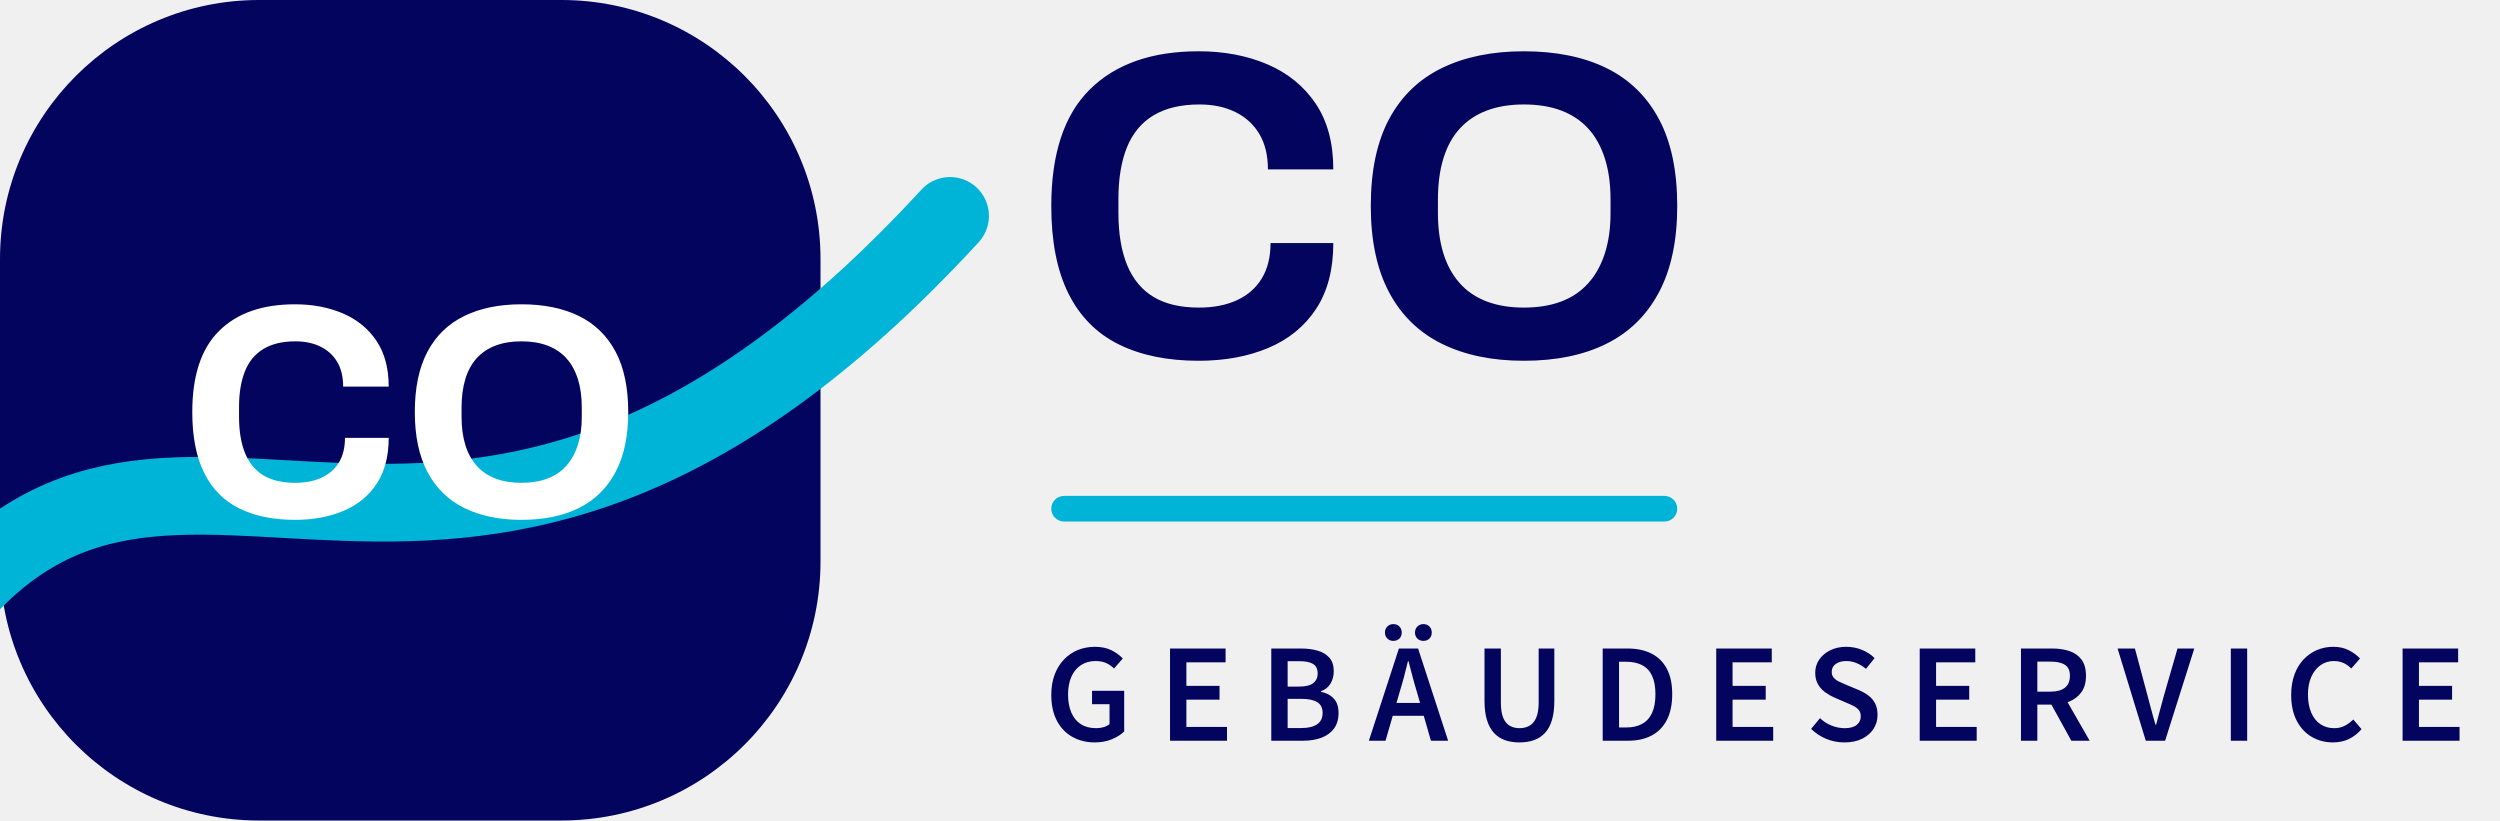
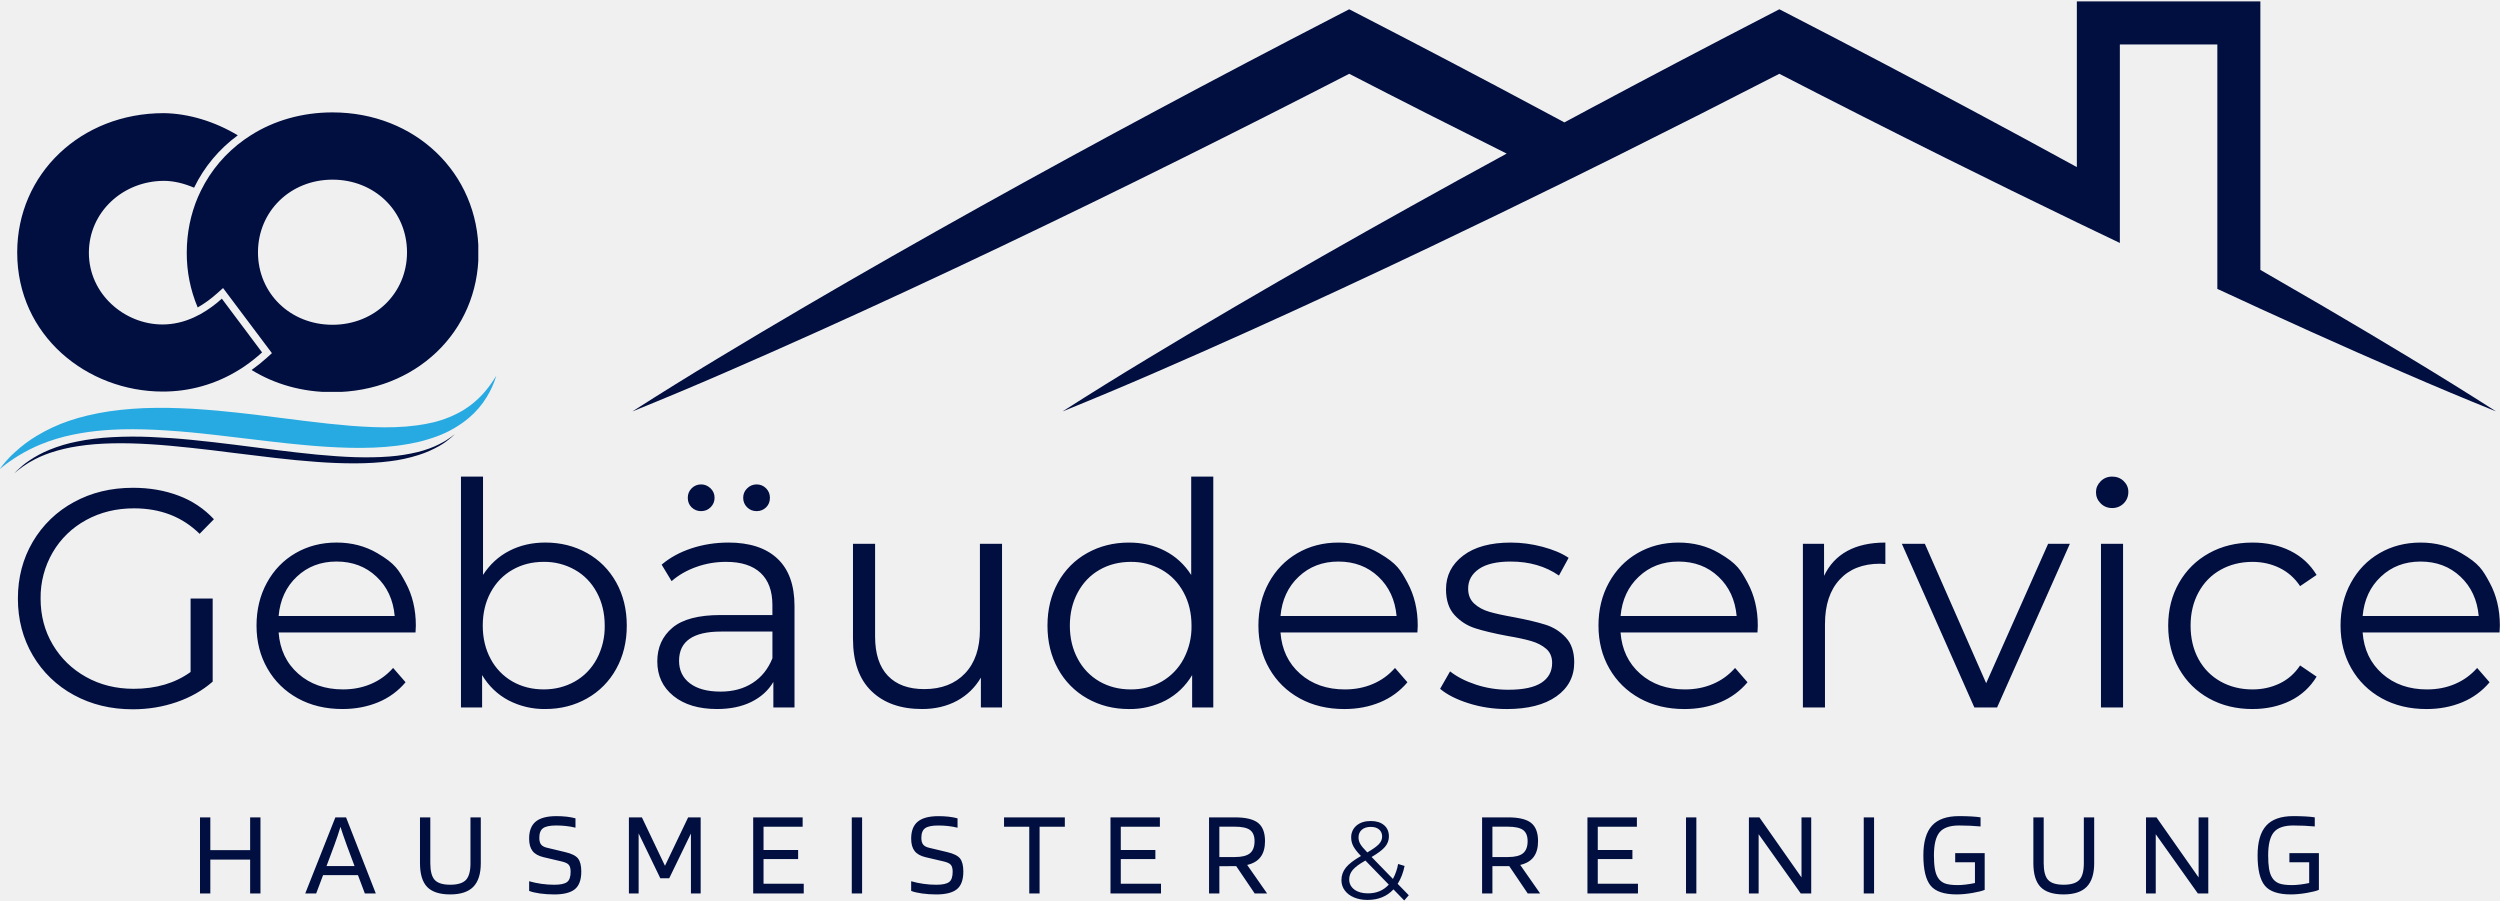
- <svg xmlns="http://www.w3.org/2000/svg" viewBox="0 0 195 64" width="195" height="64" role="img" aria-label="CO Gebäudeservice">
-   <g transform="translate(0 0)">
-     <rect width="64" height="64" rx="20.211" fill="#03045E" />
-     <path d="M-5.053 48.842 C 13.474 23.579, 35.368 58.947, 74.105 16.842" stroke="#00B4D8" stroke-width="6.063" fill="none" stroke-linecap="round" />
-     <g transform="translate(13.932 40.264) scale(0.02368 -0.02368)">
-       <path d="M383 -12Q276 -12 200 25.5Q124 63 84.5 142Q45 221 45 343Q45 523 133.5 610.5Q222 698 383 698Q471 698 541 668Q611 638 651.5 578Q692 518 692 427L542 427Q542 475 522.5 508Q503 541 467.5 558.5Q432 576 385 576Q321 576 279.5 551Q238 526 218.5 477.5Q199 429 199 359L199 328Q199 256 219 207.5Q239 159 279.5 134.5Q320 110 384 110Q434 110 471 127Q508 144 528 177Q548 210 548 258L692 258Q692 167 652.5 107Q613 47 543 17.5Q473 -12 383 -12Z M1129 -12Q1020 -12 941 27Q862 66 820 145Q778 224 778 343Q778 464 820 542.5Q862 621 941 659.5Q1020 698 1129 698Q1240 698 1318.5 659.5Q1397 621 1439 542.5Q1481 464 1481 343Q1481 224 1439 145Q1397 66 1318.5 27Q1240 -12 1129 -12ZM1129 110Q1178 110 1215 124Q1252 138 1277 166Q1302 194 1315 234.5Q1328 275 1328 327L1328 358Q1328 411 1315 452Q1302 493 1277 520.5Q1252 548 1215 562Q1178 576 1129 576Q1081 576 1044 562Q1007 548 982 520.5Q957 493 944.5 452Q932 411 932 358L932 327Q932 275 944.5 234.5Q957 194 982 166Q1007 138 1044 124Q1081 110 1129 110Z" fill="#FFFFFF" />
+ <svg xmlns="http://www.w3.org/2000/svg" aria-label="CO Gebäudeservice" viewBox="198 546 1097 395">
+   <defs>
+     <clipPath id="b">
+       <path d="M278.45.62H1096v179.86H278.45Zm0 0" />
+     </clipPath>
+     <clipPath id="c">
+       <path d="M8.3 49.32h202.58v122.63H8.3Zm0 0" />
+     </clipPath>
+     <clipPath id="d">
+       <path d="M.52 164.88H219V206H.52Zm0 0" />
+     </clipPath>
+     <clipPath id="e">
+       <path d="M7 190h194v17.57H7Zm0 0" />
+     </clipPath>
+     <clipPath id="f">
+       <path d="M0 0h953v66H0z" />
+     </clipPath>
+     <clipPath id="a">
+       <path d="M0 0h1105v408H0z" />
+     </clipPath>
+   </defs>
+   <g clip-path="url(#a)" transform="translate(197 546)">
+     <g clip-path="url(#b)">
+       <path fill="#010e40" d="M1058.64 157.13a3103 3103 0 0 0-38.1-22.66 3917 3917 0 0 0-27.69-16.04V.62h-80.53v72.7A5427 5427 0 0 0 865.9 48.2a5814 5814 0 0 0-78.34-41.15l-5.78-2.98-5.76 2.98a6026 6026 0 0 0-78.34 41.17l-10.23 5.49q-5.14-2.77-10.28-5.51A5838 5838 0 0 0 598.8 7.05l-5.78-2.98-5.76 2.98a6002 6002 0 0 0-78.34 41.17 5174 5174 0 0 0-77.7 42.4 4406 4406 0 0 0-38.58 21.73 3825 3825 0 0 0-38.36 22.15 3104 3104 0 0 0-38.1 22.65 1693 1693 0 0 0-37.72 23.4 1732 1732 0 0 0 40.93-17.18 3105 3105 0 0 0 40.53-17.93 3747 3747 0 0 0 40.28-18.43 4340 4340 0 0 0 40.07-18.85 5184 5184 0 0 0 79.58-38.76 5941 5941 0 0 0 73.18-37.02 5725 5725 0 0 0 69.1 35.02 4657 4657 0 0 0-42.17 23.22 4350 4350 0 0 0-38.57 21.73 3869 3869 0 0 0-38.37 22.15 3074 3074 0 0 0-38.1 22.65 1700 1700 0 0 0-37.71 23.4 1732 1732 0 0 0 40.92-17.18 3105 3105 0 0 0 40.54-17.93 3747 3747 0 0 0 40.28-18.43q20.08-9.32 40.06-18.85a5078 5078 0 0 0 58.36-28.26 5947 5947 0 0 0 21.23-10.5l4.08-2.04a5960 5960 0 0 0 69.09-34.98 5807 5807 0 0 0 73.17 37.05 5376 5376 0 0 0 57.38 28.13q9.42 4.55 18.87 9.05V19.5h42.78v107.27l.61.28a4052 4052 0 0 0 18.27 8.43q10.98 5.04 22.01 10a3158 3158 0 0 0 40.54 17.92 1677 1677 0 0 0 40.94 17.16 1724 1724 0 0 0-37.7-23.42m0 0" />
    </g>
-   </g>
-   <g transform="translate(80.47 27.732) scale(0.034 -0.034)">
-     <path d="M383 -12Q276 -12 200 25.5Q124 63 84.5 142Q45 221 45 343Q45 523 133.5 610.5Q222 698 383 698Q471 698 541 668Q611 638 651.5 578Q692 518 692 427L542 427Q542 475 522.5 508Q503 541 467.5 558.5Q432 576 385 576Q321 576 279.5 551Q238 526 218.5 477.5Q199 429 199 359L199 328Q199 256 219 207.5Q239 159 279.5 134.5Q320 110 384 110Q434 110 471 127Q508 144 528 177Q548 210 548 258L692 258Q692 167 652.5 107Q613 47 543 17.5Q473 -12 383 -12Z M1129 -12Q1020 -12 941 27Q862 66 820 145Q778 224 778 343Q778 464 820 542.5Q862 621 941 659.5Q1020 698 1129 698Q1240 698 1318.5 659.5Q1397 621 1439 542.5Q1481 464 1481 343Q1481 224 1439 145Q1397 66 1318.5 27Q1240 -12 1129 -12ZM1129 110Q1178 110 1215 124Q1252 138 1277 166Q1302 194 1315 234.5Q1328 275 1328 327L1328 358Q1328 411 1315 452Q1302 493 1277 520.5Q1252 548 1215 562Q1178 576 1129 576Q1081 576 1044 562Q1007 548 982 520.5Q957 493 944.5 452Q932 411 932 358L932 327Q932 275 944.5 234.5Q957 194 982 166Q1007 138 1044 124Q1081 110 1129 110Z" fill="#03045E" />
-   </g>
-   <rect x="82" y="38.68" width="48.824" height="2" rx="1" fill="#00B4D8" />
-   <g transform="translate(81.461 57.777) scale(0.011 -0.011)">
-     <path d="M357 -12Q269 -12 199 27Q129 66 89 141.5Q49 217 49 325Q49 405 72.5 468Q96 531 138.5 575.5Q181 620 237 643Q293 666 358 666Q428 666 477 641Q526 616 556 583L494 512Q470 536 439 550.5Q408 565 362 565Q304 565 260 536.5Q216 508 192 455Q168 402 168 328Q168 254 191 200Q214 146 258.5 117.5Q303 89 368 89Q396 89 421 96.5Q446 104 462 118L462 259L338 259L338 354L566 354L566 66Q533 33 478.5 10.5Q424 -12 357 -12Z M891 0L891 654L1285 654L1285 556L1007 556L1007 389L1242 389L1242 291L1007 291L1007 98L1295 98L1295 0Z M1609 0L1609 654L1818 654Q1886 654 1938.5 638.5Q1991 623 2021.5 588Q2052 553 2052 493Q2052 443 2028.5 404.5Q2005 366 1961 351L1961 347Q2019 335 2052.5 298.5Q2086 262 2086 197Q2086 130 2053.5 86Q2021 42 1964 21Q1907 0 1835 0ZM1725 384L1808 384Q1876 384 1907 409Q1938 434 1938 476Q1938 524 1906 544Q1874 564 1810 564L1725 564ZM1725 90L1823 90Q1895 90 1934 116.5Q1973 143 1973 198Q1973 250 1935 273.5Q1897 297 1823 297L1725 297Z M2301 0L2514 654L2650 654L2863 0L2741 0L2641 348Q2625 400 2610.5 455Q2596 510 2582 564L2578 564Q2565 509 2550.5 454.5Q2536 400 2520 348L2419 0ZM2427 177L2427 268L2735 268L2735 177ZM2474 708Q2449 708 2432 724.5Q2415 741 2415 767Q2415 793 2432 810Q2449 827 2474 827Q2501 827 2517.5 810Q2534 793 2534 767Q2534 741 2517.5 724.5Q2501 708 2474 708ZM2688 708Q2662 708 2645 724.5Q2628 741 2628 767Q2628 793 2645 810Q2662 827 2688 827Q2714 827 2730.5 810Q2747 793 2747 767Q2747 741 2730.5 724.5Q2714 708 2688 708Z M3369 -12Q3312 -12 3266.5 4Q3221 20 3188.5 55Q3156 90 3138.5 146Q3121 202 3121 281L3121 654L3237 654L3237 272Q3237 203 3253.5 163Q3270 123 3300 106Q3330 89 3369 89Q3409 89 3439.5 106Q3470 123 3487.5 163Q3505 203 3505 272L3505 654L3616 654L3616 281Q3616 202 3599 146Q3582 90 3549.5 55Q3517 20 3471.5 4Q3426 -12 3369 -12Z M3959 0L3959 654L4134 654Q4234 654 4305 618Q4376 582 4414 510Q4452 438 4452 330Q4452 222 4414.5 148.5Q4377 75 4307 37.5Q4237 0 4140 0ZM4075 94L4126 94Q4192 94 4238.5 119.5Q4285 145 4309 197Q4333 249 4333 330Q4333 410 4309 461Q4285 512 4238.5 536Q4192 560 4126 560L4075 560Z M4764 0L4764 654L5158 654L5158 556L4880 556L4880 389L5115 389L5115 291L4880 291L4880 98L5168 98L5168 0Z M5673 -12Q5605 -12 5544.5 13Q5484 38 5437 84L5500 160Q5535 126 5581.5 107.5Q5628 89 5675 89Q5731 89 5760 112Q5789 135 5789 173Q5789 200 5776 216.5Q5763 233 5740.5 245Q5718 257 5688 269L5598 308Q5566 322 5535.5 344.5Q5505 367 5485.5 400.5Q5466 434 5466 482Q5466 534 5494.5 575.5Q5523 617 5572.5 641.5Q5622 666 5686 666Q5745 666 5797.5 644.5Q5850 623 5887 586L5826 510Q5794 536 5759 550.5Q5724 565 5686 565Q5640 565 5611.5 544.5Q5583 524 5583 488Q5583 463 5597.5 446.5Q5612 430 5636.5 418.5Q5661 407 5687 396L5776 359Q5815 342 5845 319Q5875 296 5891.5 263Q5908 230 5908 182Q5908 129 5880 85Q5852 41 5799.5 14.5Q5747 -12 5673 -12Z M6207 0L6207 654L6601 654L6601 556L6323 556L6323 389L6558 389L6558 291L6323 291L6323 98L6611 98L6611 0Z M6925 0L6925 654L7146 654Q7214 654 7268 636Q7322 618 7354 575.5Q7386 533 7386 460Q7386 390 7354 345Q7322 300 7268 278Q7214 256 7146 256L7041 256L7041 0ZM7041 348L7134 348Q7201 348 7236.5 376Q7272 404 7272 460Q7272 516 7236.5 538.5Q7201 561 7134 561L7041 561ZM7282 0L7124 287L7208 356L7412 0Z M7810 0L7610 654L7733 654L7821 325Q7831 288 7840 253.5Q7849 219 7858.5 184.5Q7868 150 7879 113L7883 113Q7893 150 7902 184.5Q7911 219 7920.5 253.5Q7930 288 7940 325L8035 654L8154 654L7947 0Z M8413 0L8413 654L8529 654L8529 0Z M9138 -12Q9055 -12 8987.5 27Q8920 66 8880.5 141.5Q8841 217 8841 325Q8841 405 8864 468.5Q8887 532 8928.5 576Q8970 620 9024 643Q9078 666 9140 666Q9202 666 9250 641.5Q9298 617 9329 583L9267 512Q9242 538 9211.5 551.5Q9181 565 9143 565Q9091 565 9049.5 536Q9008 507 8984 454Q8960 401 8960 328Q8960 253 8983 199.5Q9006 146 9048 117.5Q9090 89 9146 89Q9188 89 9221 106Q9254 123 9281 151L9340 82Q9300 36 9250 12Q9200 -12 9138 -12Z M9631 0L9631 654L10025 654L10025 556L9747 556L9747 389L9982 389L9982 291L9747 291L9747 98L10035 98L10035 0Z" fill="#03045E" />
+     <path fill="#010e40" d="M84.63 262.65h9.69v36.45q-6.7 5.86-15.85 9t-19.23 3.14q-14.35 0-25.82-6.26a46.4 46.4 0 0 1-18.03-17.4q-6.54-11.15-6.54-24.93 0-13.8 6.54-24.92a46.4 46.4 0 0 1 18.03-17.4q11.47-6.29 25.94-6.29 10.92 0 20.06 3.48a40 40 0 0 1 15.44 10.32l-6.28 6.4q-11.33-11.18-28.8-11.18-11.61 0-20.97 5.12-9.34 5.11-14.67 14.19a39.3 39.3 0 0 0-5.33 20.28q0 11.2 5.33 20.2 5.33 9.02 14.61 14.2 9.28 5.2 20.9 5.2 14.74 0 24.98-7.38Zm98.7 14.88h-60.07q.82 11.2 8.6 18.09 7.79 6.89 19.66 6.89 6.69 0 12.28-2.4 5.61-2.38 9.7-7.02l5.46 6.28a31 31 0 0 1-11.94 8.75q-7.17 3-15.76 3-11.07 0-19.6-4.7-8.53-4.72-13.3-13.05-4.8-8.33-4.8-18.85 0-10.5 4.57-18.84t12.56-12.97 17.97-4.64q9.95 0 17.88 4.64c7.92 4.64 9.42 7.4 12.42 12.9q4.51 8.26 4.51 18.91Zm-34.67-31.13q-10.37 0-17.4 6.63-7.05 6.6-8 17.26h50.93q-.96-10.66-8-17.26-7.03-6.63-17.53-6.63m91.6-8.33q10.11 0 18.3 4.58t12.83 12.89q4.64 8.33 4.64 18.99 0 10.64-4.64 18.98a33 33 0 0 1-12.83 12.97q-8.19 4.64-18.3 4.64a34 34 0 0 1-16.18-3.83q-7.16-3.82-11.53-11.06v14.2h-9.28V209.12h9.68v43.15q4.51-6.96 11.55-10.57 7.03-3.63 15.77-3.63m-.69 64.44q7.5 0 13.66-3.47 6.14-3.48 9.62-9.9a30 30 0 0 0 3.49-14.61q0-8.19-3.49-14.61-3.48-6.43-9.62-9.9a27 27 0 0 0-13.66-3.48q-7.64 0-13.72 3.49-6.08 3.47-9.56 9.89-3.47 6.42-3.47 14.6 0 8.2 3.47 14.62a24.7 24.7 0 0 0 9.56 9.9q6.08 3.47 13.72 3.47m80.97-64.44q14.06 0 21.56 7.03 7.51 7.03 7.52 20.82v44.51h-9.28v-11.2q-3.29 5.6-9.63 8.75-6.34 3.14-15.1 3.14-12.01 0-19.1-5.73t-7.1-15.16q0-9.15 6.61-14.75t21.1-5.6h22.8v-4.37q0-9.28-5.18-14.12-5.19-4.85-15.16-4.85-6.82 0-13.1 2.25T295.7 255l-4.37-7.23q5.45-4.64 13.1-7.16t16.12-2.53m-3.42 65.4q8.2 0 14.06-3.76 5.87-3.74 8.75-10.86v-11.73h-22.53q-18.44 0-18.44 12.83 0 6.28 4.78 9.9 4.78 3.61 13.38 3.61m-8.46-79.18q-2.45 0-4.17-1.64-1.7-1.64-1.7-4.24 0-2.45 1.7-4.15a5.7 5.7 0 0 1 4.17-1.7q2.31 0 4.1 1.7t1.78 4.15q0 2.47-1.72 4.17-1.7 1.7-4.16 1.7m24.3 0q-2.46 0-4.16-1.7t-1.7-4.17q0-2.45 1.77-4.15a5.8 5.8 0 0 1 4.09-1.7q2.47 0 4.17 1.7t1.7 4.15q0 2.6-1.7 4.24t-4.17 1.64m107.72 14.34v71.81h-9.28v-13.1q-3.83 6.56-10.51 10.18-6.7 3.6-15.3 3.6-14.06.01-22.19-7.84-8.12-7.85-8.12-23.01v-41.64h9.7v40.69q0 11.33 5.6 17.2 5.58 5.86 15.96 5.86 11.34 0 17.9-6.9 6.54-6.88 6.54-19.18v-37.67Zm92.7-29.5v101.31h-9.28v-14.2q-4.36 7.23-11.53 11.06a34 34 0 0 1-16.19 3.83q-10.1 0-18.3-4.64a33 33 0 0 1-12.82-12.97q-4.64-8.34-4.64-18.98 0-10.66 4.64-18.99a32.6 32.6 0 0 1 12.82-12.89q8.2-4.58 18.3-4.58 8.75 0 15.78 3.63 7.03 3.6 11.53 10.58v-43.16Zm-36.17 93.39q7.5 0 13.58-3.47a25 25 0 0 0 9.56-9.9 30 30 0 0 0 3.48-14.62q0-8.18-3.48-14.6-3.49-6.43-9.56-9.9a27 27 0 0 0-13.58-3.48q-7.66 0-13.74 3.48-6.06 3.47-9.54 9.9-3.49 6.42-3.49 14.6 0 8.2 3.49 14.61a24.7 24.7 0 0 0 9.54 9.91q6.08 3.47 13.74 3.47m125.74-24.98h-60.08q.83 11.2 8.6 18.09 7.79 6.89 19.66 6.89 6.69 0 12.29-2.4 5.6-2.38 9.7-7.02l5.45 6.28a31 31 0 0 1-11.94 8.75q-7.17 3-15.76 3-11.06 0-19.6-4.7-8.53-4.72-13.3-13.05-4.79-8.33-4.79-18.85 0-10.5 4.56-18.84 4.58-8.33 12.57-12.97t17.96-4.64 17.88 4.64c7.92 4.64 9.42 7.4 12.42 12.9q4.52 8.26 4.52 18.91Zm-34.68-31.13q-10.37 0-17.4 6.63-7.04 6.6-8 17.26h50.94q-.98-10.66-8-17.26-7.03-6.63-17.54-6.63m73.86 64.72q-8.74 0-16.72-2.53-7.99-2.53-12.5-6.35l4.37-7.65q4.5 3.56 11.33 5.81t14.2 2.25q9.83 0 14.54-3.06 4.71-3.08 4.72-8.69 0-3.95-2.6-6.2t-6.56-3.41-10.5-2.26q-8.75-1.64-14.08-3.35-5.31-1.7-9.08-5.8-3.75-4.09-3.75-11.32 0-9.02 7.5-14.75t20.9-5.74q6.96 0 13.93 1.85 6.97 1.84 11.47 4.84l-4.24 7.78q-8.87-6.14-21.15-6.14-9.28 0-14 3.28-4.7 3.27-4.7 8.6 0 4.1 2.65 6.56 2.66 2.45 6.61 3.6 3.97 1.17 10.94 2.4 8.59 1.64 13.78 3.28t8.87 5.6q3.7 3.95 3.7 10.91 0 9.43-7.87 14.96-7.84 5.53-21.76 5.53m110.04-33.6H712.1q.83 11.2 8.61 18.1 7.78 6.89 19.66 6.89 6.68 0 12.28-2.4 5.6-2.38 9.7-7.02l5.46 6.28a31 31 0 0 1-11.94 8.75q-7.17 3-15.77 3-11.06 0-19.59-4.7-8.53-4.72-13.31-13.05t-4.79-18.84 4.57-18.85 12.56-12.97 17.97-4.64q9.95 0 17.87 4.64c7.93 4.64 9.43 7.4 12.43 12.9q4.51 8.26 4.51 18.92Zm-34.67-31.12q-10.38 0-17.4 6.63-7.05 6.6-8 17.26h50.93q-.97-10.66-8-17.26-7.03-6.63-17.53-6.63m63.89 6.28q3.42-7.23 10.17-10.92t16.73-3.69v9.42l-2.33-.14q-11.33 0-17.75 6.97t-6.42 19.52v36.6h-9.69v-71.82h9.28Zm107.85-14.06-31.93 71.81h-9.97l-31.81-71.81h10.09l26.9 61.16 27.18-61.16Zm13.66 0h9.69v71.81h-9.7Zm4.92-15.7q-3.02 0-5.06-2.05-2.05-2.05-2.05-4.92 0-2.72 2.05-4.77 2.04-2.06 5.06-2.06 3 0 5.05 1.98 2.04 1.99 2.04 4.72 0 3-2.04 5.05a7 7 0 0 1-5.05 2.05m61.57 88.2q-10.66 0-19.05-4.64t-13.17-13.03-4.78-18.92q0-10.52 4.78-18.85t13.17-12.97 19.05-4.64q9.28 0 16.58 3.63 7.3 3.6 11.54 10.58l-7.23 4.9q-3.55-5.32-9.02-7.98-5.45-2.66-11.87-2.66-7.78 0-14 3.48-6.2 3.47-9.69 9.9t-3.48 14.6q0 8.33 3.48 14.7 3.48 6.34 9.69 9.82 6.22 3.47 14 3.47 6.42 0 11.87-2.6 5.47-2.59 9.02-7.92l7.23 4.92q-4.23 6.98-11.6 10.6-7.38 3.6-16.52 3.6m108.4-33.59h-60.08q.83 11.2 8.61 18.1 7.78 6.89 19.66 6.89 6.69 0 12.28-2.4 5.6-2.38 9.7-7.02l5.46 6.28a31 31 0 0 1-11.94 8.75q-7.17 3-15.77 3-11.06 0-19.59-4.7-8.53-4.72-13.31-13.05t-4.79-18.85q0-10.5 4.57-18.84t12.56-12.97 17.97-4.64q9.95 0 17.87 4.64c7.93 4.64 9.43 7.4 12.43 12.9q4.51 8.26 4.51 18.91Zm-34.67-31.12q-10.38 0-17.4 6.63-7.05 6.6-8 17.26h50.93q-.97-10.66-8-17.26-7.03-6.63-17.53-6.63m0 0" />
+     <g clip-path="url(#c)">
+       <path fill="#010e40" d="M116 154.63a71 71 0 0 1-7.46 5.93 42 42 0 0 1-2.87 1.86 63 63 0 0 1-33.37 9.4c-32.97-.07-63.75-24.38-63.75-61.02 0-34.57 27.98-61.15 64.28-61.15 10.93.14 22.45 3.67 32.51 9.73a62 62 0 0 0-19.18 22.98c-4.34-1.86-8.86-3-13.2-3C54.99 79.36 40 93.02 40 110.93c0 18.12 15.65 31.45 32.3 31.45 4.86 0 9.52-1.14 13.86-3.14l2.8-1.4a51 51 0 0 0 9.38-6.79Zm94.98-43.7c0 34.77-27.78 61.15-64.14 61.15-13.26 0-25.38-3.53-35.44-9.73a74 74 0 0 0 6.8-5.46l2.12-1.93-21.44-28.57-2.53 2.26a50 50 0 0 1-8.6 6.26 61 61 0 0 1-4.8-24.04c0-8.73 1.74-16.92 4.87-24.32q.62-1.48 1.33-2.86c4.4-9 11-16.72 19.19-22.51a68 68 0 0 1 2.8-1.87c9.98-6.33 22.3-9.99 35.76-9.99 36.24 0 64.08 26.58 64.08 61.61m-31.38-.2c0-18.05-14.18-31.9-32.7-31.9-18.51 0-32.7 13.92-32.7 31.9 0 17.99 14.19 31.78 32.7 31.78s32.7-13.86 32.7-31.78m0 0" />
+     </g>
+     <g clip-path="url(#d)">
+       <path fill="#27aae1" d="m218.79 164.86-.87 2.52c-.63 1.62-1.6 4-3.33 6.82a37 37 0 0 1-7.82 9.15 47 47 0 0 1-13.64 7.97 73 73 0 0 1-8.63 2.63 87 87 0 0 1-7.64 1.4q-.89.15-1.78.25c-6.5.83-13.34 1.03-20.36.9-7.01-.16-14.2-.62-21.43-1.34q-6.12-.57-12.28-1.29l-9.52-1.12q-7.42-.91-14.74-1.75l-6.82-.76a375 375 0 0 0-20.75-1.64c-6.71-.3-13.2-.38-19.28-.01q-6.92.38-13.13 1.43-1.98.33-3.89.73A81 81 0 0 0 19 194.94a70 70 0 0 0-10.08 5.12c-1.33.85-2.54 1.6-3.53 2.33-1 .71-1.89 1.32-2.54 1.87l-2.1 1.64 1.66-2.07c.52-.7 1.25-1.48 2.1-2.41.44-.46.89-1 1.42-1.49l1.7-1.59a58 58 0 0 1 9.5-7.1 73 73 0 0 1 14.07-6.55 88 88 0 0 1 8.16-2.35 111 111 0 0 1 9.7-1.87 151 151 0 0 1 20.28-1.5q5.27-.07 10.67.15 5.4.18 10.86.62 2.68.2 5.37.44c5.51.5 11.04 1.12 16.54 1.76l9.94 1.25 11.7 1.47 10.54 1.23q5.2.54 10.23.97c6.7.5 13.18.8 19.23.58a90 90 0 0 0 9.62-.8 70 70 0 0 0 7.17-1.33 48 48 0 0 0 13.1-5.33 40 40 0 0 0 8.54-7.07 48 48 0 0 0 4.5-5.82zm0 0" />
+     </g>
+     <g clip-path="url(#e)">
+       <path fill="#010e40" d="m7.23 207.71 1.59-1.58c1.07-1 2.68-2.47 4.97-4a48 48 0 0 1 8.77-4.7 64 64 0 0 1 12.38-3.7c4.64-.95 9.75-1.61 15.16-1.89a170 170 0 0 1 17-.09c5.89.25 11.96.65 18.1 1.27 6.13.6 12.35 1.34 18.55 2.1l18.48 2.35c6.09.73 12.07 1.48 17.88 2.02s11.41.95 16.74 1.12c5.32.15 10.35.07 14.97-.29a78 78 0 0 0 12.47-1.96c3.65-.91 6.73-2.1 9.15-3.31 1.23-.58 2.26-1.21 3.18-1.73a66 66 0 0 0 2.24-1.5l1.77-1.37-1.65 1.53c-1.13.93-2.79 2.35-5.2 3.7a47 47 0 0 1-9.11 3.98 68 68 0 0 1-12.63 2.74c-4.7.6-9.82.91-15.23.92s-11.1-.2-16.97-.65-11.91-.99-18.02-1.72l-18.52-2.24c-6.18-.8-12.37-1.56-18.46-2.2s-12.09-1.24-17.9-1.58c-11.6-.72-22.48-.6-31.64.84a72 72 0 0 0-12.27 2.92 47 47 0 0 0-8.87 4.03c-.6.32-1.12.69-1.63 1.02s-1 .61-1.42.93c-.84.63-1.6 1.13-2.16 1.6zm0 0" />
+     </g>
+     <g fill="#010e40" clip-path="url(#f)" transform="translate(84 341)">
+       <path d="M9.29 51.05H4.76V17.66h4.53v14.37h17.47V17.66h4.53v33.39h-4.53V36.19H9.29Zm46.45 0h-4.8l13.22-33.39h4.69L81.9 51.05h-4.8L74.07 43h-15.3ZM66.4 21.8a76 76 0 0 1-1.25 3.95q-.72 2.09-1.47 4.16l-3.4 9.11h12.29l-3.4-9.11q-1.07-2.94-1.68-4.75a152 152 0 0 1-1.1-3.36m57.05 15.94V17.66h4.53v20.08q0 7.03-3.28 10.39-3.27 3.34-10.14 3.34-6.92 0-10.1-3.26-3.16-3.29-3.16-10.47V17.66h4.53v20.08q0 5.26 1.93 7.37 1.96 2.11 6.8 2.11 4.89 0 6.9-2.1 2-2.12 2-7.38m40.15-.7-8.1-1.91q-3.36-.8-4.84-2.74t-1.48-5.42q0-5.06 2.89-7.45t9.03-2.4a39 39 0 0 1 4.6.24q2.05.24 3.82.72v4.1a33 33 0 0 0-4.26-.74 39 39 0 0 0-4.2-.22q-4.12 0-5.77 1.2t-1.64 4.24q0 1.91.76 2.9.78.99 2.53 1.41L165 32.9q4.27 1 5.67 2.85 1.4 1.84 1.4 5.67 0 5.48-2.84 7.78-2.84 2.28-9.03 2.28-3.25 0-6.26-.42t-4.75-1.13v-4.25q2.5.74 5.31 1.14 2.83.41 5.7.41 4 0 5.6-1.17t1.59-4.53q0-2.07-.77-3-.75-.94-3.01-1.49m60.84-19.37v33.39h-4.27V24.74l-9.53 19.65h-3.9l-9.52-19.7v26.36h-4.27V17.66h5.7l10.13 21.25 10.17-21.25Zm45.23 29.12v4.27H247.5v-33.4h21.7v4.1h-17.16v10.23h15.18v3.98h-15.18v10.81Zm25.61-29.12v33.39h-4.53v-33.4Zm35.96 19.37-8.1-1.9q-3.36-.8-4.84-2.74-1.49-1.95-1.49-5.42 0-5.06 2.9-7.45t9.02-2.4a39 39 0 0 1 4.61.24q2.05.24 3.82.72v4.1a33 33 0 0 0-4.27-.74 39 39 0 0 0-4.2-.22q-4.12 0-5.77 1.2t-1.64 4.24q0 1.91.77 2.9.78.99 2.53 1.41l8.04 1.92q4.27 1 5.68 2.85 1.4 1.84 1.4 5.67 0 5.48-2.84 7.78-2.84 2.28-9.03 2.28-3.25 0-6.27-.42-3-.42-4.75-1.13v-4.25q2.5.74 5.32 1.14 2.82.41 5.7.41 4 0 5.6-1.17t1.59-4.53q0-2.08-.77-3-.76-.94-3.01-1.49m53-19.37v4.1h-11.08v29.29h-4.53v-29.3h-11.07v-4.1Zm42.2 29.12v4.27h-22.17v-33.4h21.68v4.1H408.8v10.23h15.18v3.98H408.8v10.81Zm25.61-7.71v11.98h-4.53v-33.4h11.36q7.07 0 10.14 2.42 3.06 2.43 3.06 8.02 0 4.36-1.95 6.95-1.94 2.58-5.88 3.48L473 51.05h-5.44l-8.1-11.98ZM467.5 28.1q0-3.4-1.97-4.88-1.96-1.47-6.65-1.47h-6.83v13.32h6.83q4.58 0 6.6-1.65t2.02-5.32m104.37 10.97v11.98h-4.53V17.66h11.36q7.07 0 10.14 2.42 3.06 2.43 3.06 8.02 0 4.36-1.95 6.95-1.94 2.58-5.88 3.48l8.74 12.52h-5.44l-8.1-11.98Zm15.45-10.97q0-3.4-1.97-4.88-1.97-1.46-6.65-1.47h-6.83v13.32h6.83q4.57 0 6.59-1.64 2.03-1.66 2.03-5.33m48.42 18.68v4.27h-22.17V17.66h21.7v4.1H618.1v10.23h15.2v3.98h-15.2v10.81Zm25.62-29.12v33.39h-4.54V17.66Zm50.4 0v33.39h-4.59l-18.48-26v26h-4.27V17.66h4.6l18.48 26.36V17.66Zm27.58 0v33.39h-4.53V17.66Zm44.27 19.7h-8.67v-4h12.94v16.1q-1.5.69-5.33 1.36-3.83.65-6.98.65-8.26 0-11.43-3.87-3.17-3.9-3.17-13.27 0-8.85 3.78-13.03 3.78-4.19 11.9-4.19 2.76 0 5.3.14 2.52.14 4.12.4v4a95 95 0 0 0-4.61-.32q-2.47-.1-4.81-.11-6.08 0-8.57 2.99-2.47 2.98-2.47 10.12 0 3.52.4 5.89t1.3 3.8q1.07 1.81 3.04 2.6 1.98.76 5.76.76 1.49 0 3.5-.24a45 45 0 0 0 4-.67Zm47.78.38V17.66h4.54v20.08q0 7.03-3.29 10.39-3.27 3.34-10.14 3.34-6.92 0-10.1-3.26-3.16-3.29-3.16-10.47V17.66h4.53v20.08q0 5.26 1.94 7.37 1.95 2.11 6.8 2.11 4.88 0 6.88-2.1 2-2.12 2-7.38M886 17.66v33.39h-4.58l-18.48-26v26h-4.27V17.66h4.6l18.48 26.36V17.66Zm44.27 19.7h-8.68v-4h12.94v16.1q-1.5.69-5.33 1.36-3.83.65-6.98.65-8.25 0-11.42-3.87-3.18-3.9-3.17-13.27 0-8.85 3.78-13.03 3.78-4.19 11.89-4.19 2.76 0 5.3.14 2.53.14 4.12.4v4a95 95 0 0 0-4.61-.32q-2.47-.1-4.81-.11-6.08 0-8.56 2.99-2.47 2.98-2.47 10.12 0 3.52.39 5.89.4 2.36 1.3 3.8 1.07 1.81 3.04 2.6 1.98.76 5.77.76 1.48 0 3.5-.24a45 45 0 0 0 4-.67Zm0 0" />
+     </g>
+     <path fill="#010e40" d="m617.17 395.12-4.72-4.86q-4.32 4.63-11.39 4.63-3.31 0-5.92-1.1t-4.06-3.08q-1.46-1.96-1.46-4.5 0-3.06 1.94-5.5 1.95-2.43 6.63-5.1-2.44-2.54-3.36-4.32a8 8 0 0 1-.93-3.76 6.6 6.6 0 0 1 2.33-5.27q2.35-2 6.28-2 3.66 0 5.8 1.81 2.14 1.8 2.14 4.96 0 2.52-1.7 4.56-1.7 2.02-5.9 4.45l9.37 9.64a22 22 0 0 0 2.28-6.57l2.83.87q-.94 4.58-3.04 7.84l4.88 5.02Zm-14.66-32.28q-2.53 0-3.97 1.27-1.42 1.26-1.42 3.35 0 1.52.77 2.88.78 1.36 3.08 3.7 3.7-2.14 5.1-3.64 1.41-1.5 1.41-3.33 0-1.93-1.31-3.07-1.31-1.16-3.66-1.16m-1.26 29.17q5.65 0 9.15-3.84l-10.26-10.56q-4.05 2.28-5.58 4.14-1.53 1.84-1.53 4.12 0 2.78 2.27 4.47 2.26 1.67 5.95 1.67m0 0" />
  </g>
</svg>
